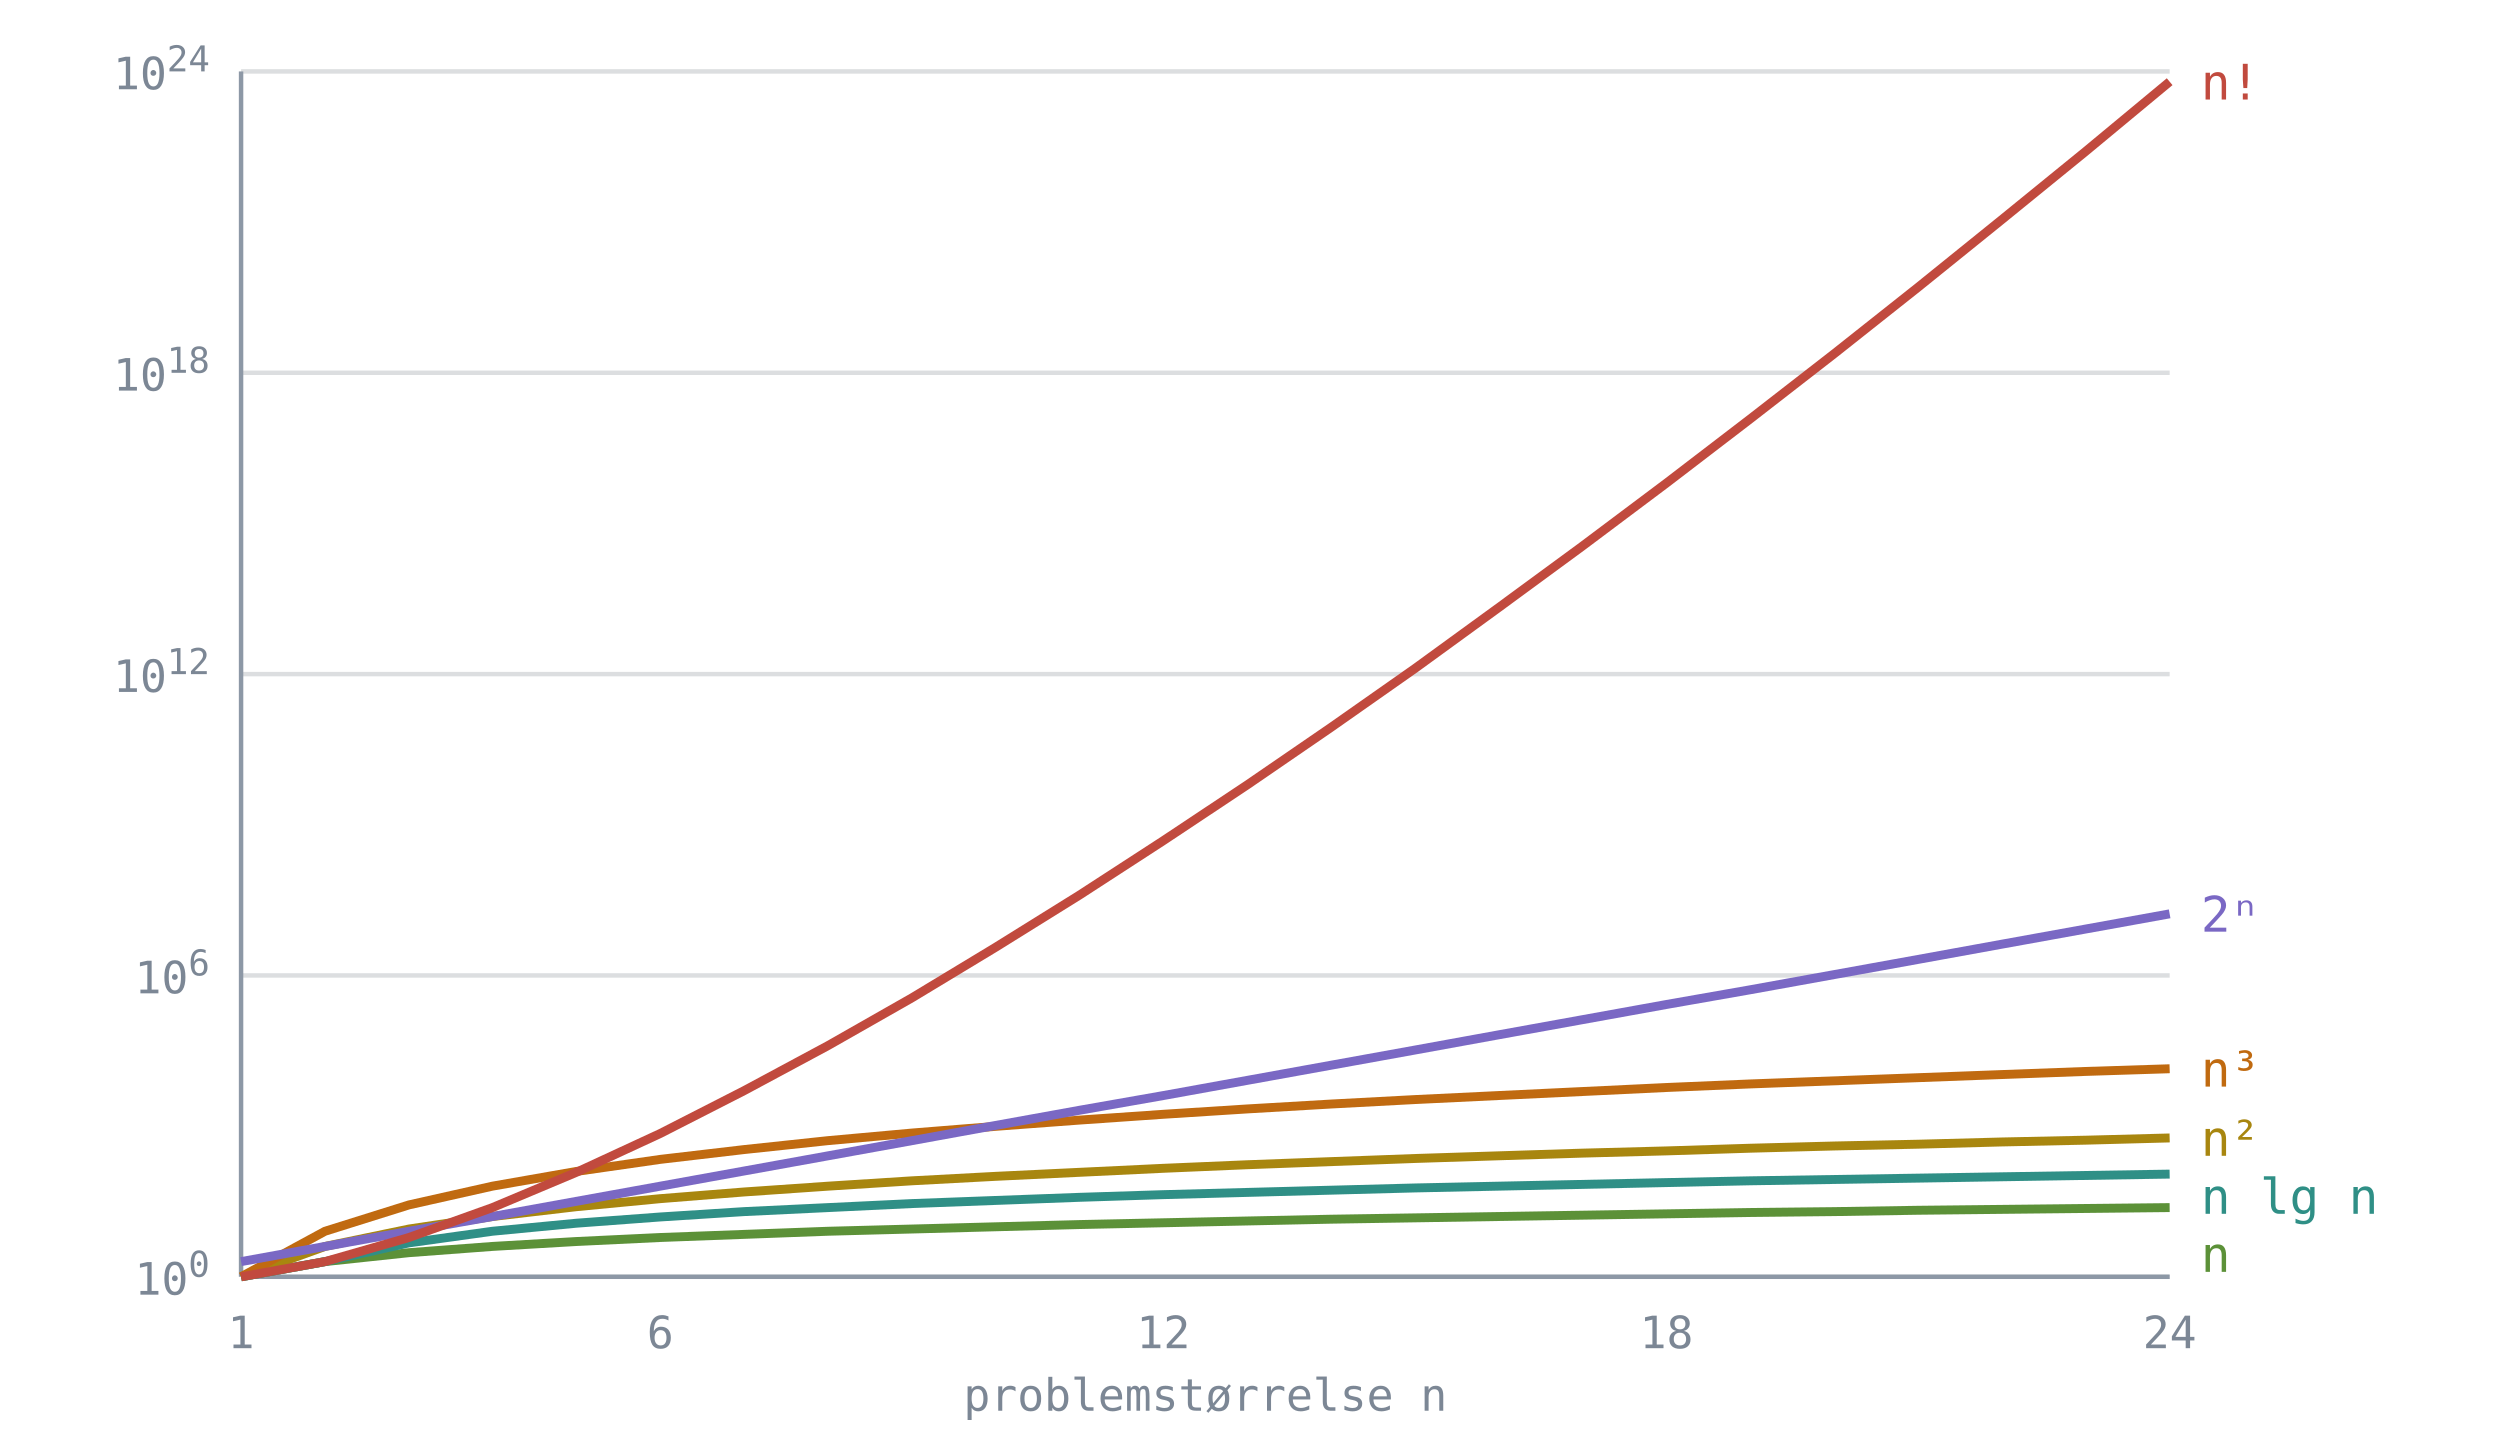
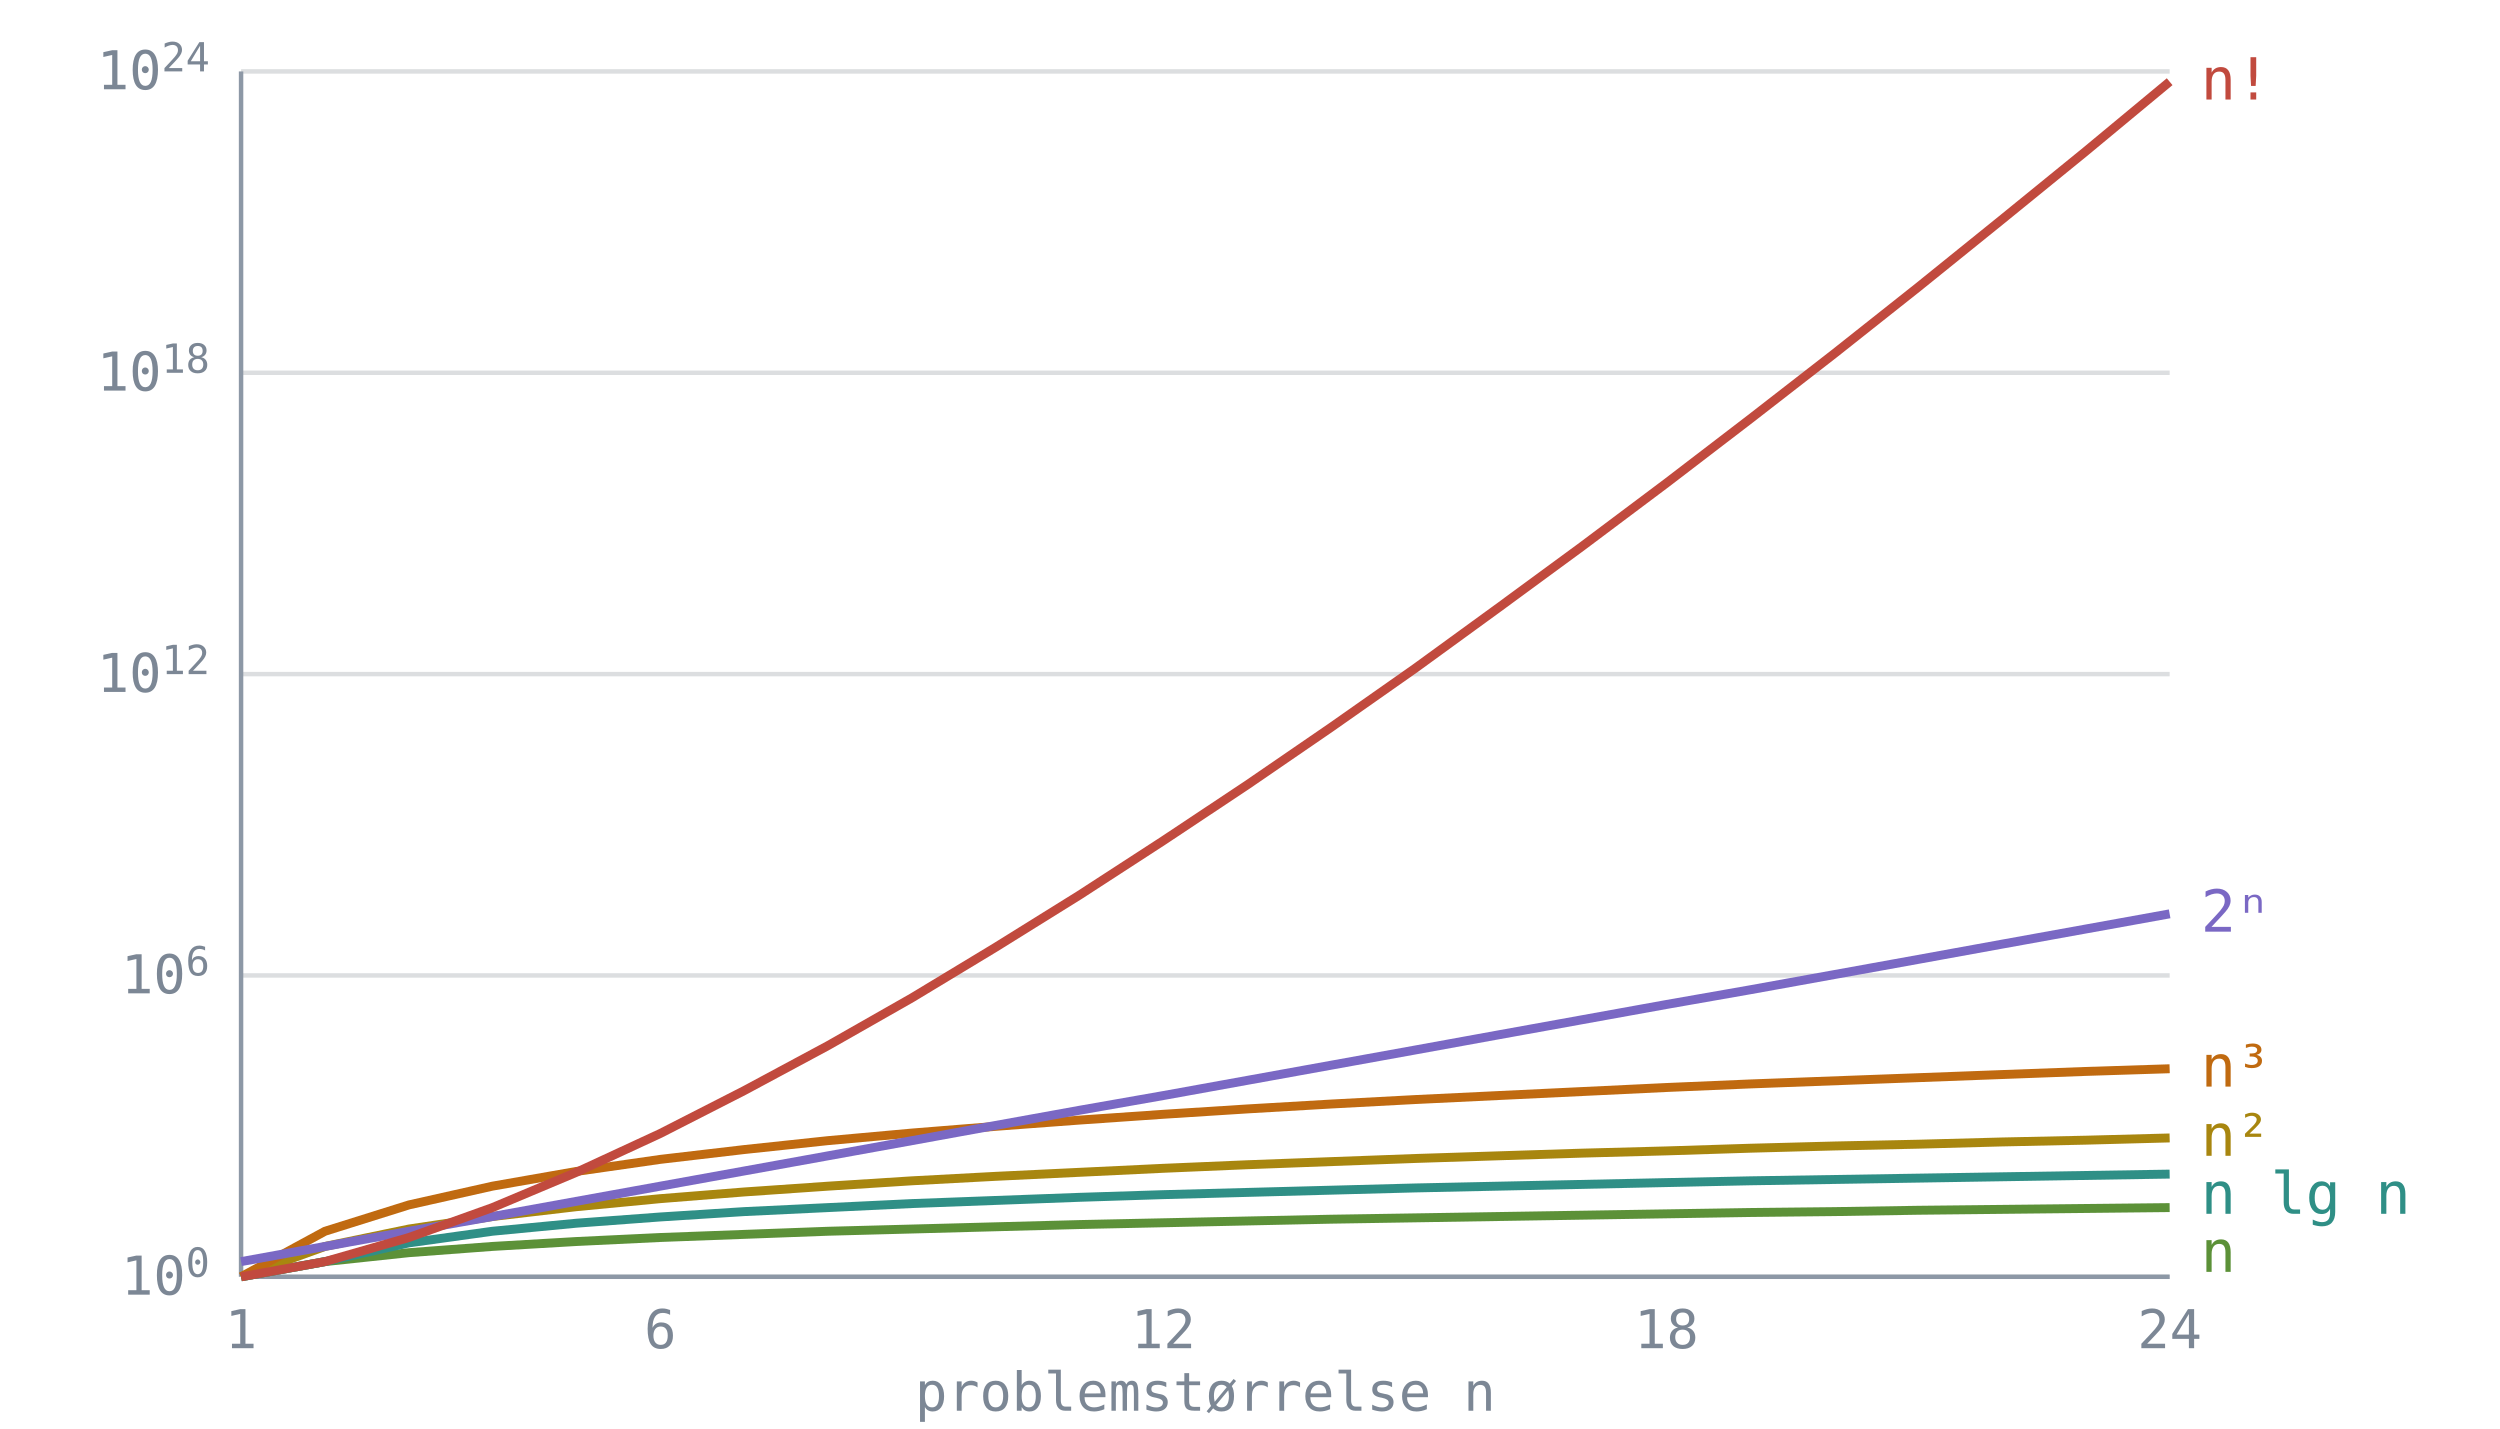
<svg xmlns="http://www.w3.org/2000/svg" viewBox="0 0 560 320" width="560" height="320" font-family="ui-monospace, SFMono-Regular, Menlo, monospace">
  <line x1="54" y1="286.0" x2="486.0" y2="286.0" stroke="#9aa0a6" stroke-width="1" opacity="0.35" />
-   <text x="47" y="290.0" text-anchor="end" font-size="10" fill="#7c8795">10<tspan dy="-4" font-size="8">0</tspan>
+   <text x="47" y="290.0" text-anchor="end" font-size="12" fill="#7c8795">10<tspan dy="-4" font-size="9">0</tspan>
  </text>
  <line x1="54" y1="218.5" x2="486.0" y2="218.5" stroke="#9aa0a6" stroke-width="1" opacity="0.35" />
-   <text x="47" y="222.5" text-anchor="end" font-size="10" fill="#7c8795">10<tspan dy="-4" font-size="8">6</tspan>
+   <text x="47" y="222.5" text-anchor="end" font-size="12" fill="#7c8795">10<tspan dy="-4" font-size="9">6</tspan>
  </text>
  <line x1="54" y1="151.0" x2="486.0" y2="151.0" stroke="#9aa0a6" stroke-width="1" opacity="0.35" />
-   <text x="47" y="155.0" text-anchor="end" font-size="10" fill="#7c8795">10<tspan dy="-4" font-size="8">12</tspan>
+   <text x="47" y="155.0" text-anchor="end" font-size="12" fill="#7c8795">10<tspan dy="-4" font-size="9">12</tspan>
  </text>
  <line x1="54" y1="83.5" x2="486.0" y2="83.5" stroke="#9aa0a6" stroke-width="1" opacity="0.35" />
-   <text x="47" y="87.5" text-anchor="end" font-size="10" fill="#7c8795">10<tspan dy="-4" font-size="8">18</tspan>
+   <text x="47" y="87.5" text-anchor="end" font-size="12" fill="#7c8795">10<tspan dy="-4" font-size="9">18</tspan>
  </text>
  <line x1="54" y1="16.0" x2="486.0" y2="16.0" stroke="#9aa0a6" stroke-width="1" opacity="0.35" />
-   <text x="47" y="20.0" text-anchor="end" font-size="10" fill="#7c8795">10<tspan dy="-4" font-size="8">24</tspan>
+   <text x="47" y="20.0" text-anchor="end" font-size="12" fill="#7c8795">10<tspan dy="-4" font-size="9">24</tspan>
  </text>
  <line x1="54" y1="16" x2="54" y2="286" stroke="#8d98a6" stroke-width="1" />
  <line x1="54" y1="286" x2="486" y2="286" stroke="#8d98a6" stroke-width="1" />
-   <text x="54.0" y="302" text-anchor="middle" font-size="10" fill="#7c8795">1</text>
-   <text x="147.9" y="302" text-anchor="middle" font-size="10" fill="#7c8795">6</text>
-   <text x="260.6" y="302" text-anchor="middle" font-size="10" fill="#7c8795">12</text>
-   <text x="373.3" y="302" text-anchor="middle" font-size="10" fill="#7c8795">18</text>
-   <text x="486.0" y="302" text-anchor="middle" font-size="10" fill="#7c8795">24</text>
-   <text x="270.0" y="316" text-anchor="middle" font-size="10" fill="#7c8795">problemstørrelse n</text>
+   <text x="54.0" y="302" text-anchor="middle" font-size="12" fill="#7c8795">1</text>
+   <text x="147.9" y="302" text-anchor="middle" font-size="12" fill="#7c8795">6</text>
+   <text x="260.6" y="302" text-anchor="middle" font-size="12" fill="#7c8795">12</text>
+   <text x="373.3" y="302" text-anchor="middle" font-size="12" fill="#7c8795">18</text>
+   <text x="486.0" y="302" text-anchor="middle" font-size="12" fill="#7c8795">24</text>
+   <text x="270.0" y="316" text-anchor="middle" font-size="12" fill="#7c8795">problemstørrelse n</text>
  <polyline points="54.0,286.0 72.8,282.6 91.6,280.6 110.3,279.2 129.1,278.1 147.9,277.2 166.7,276.5 185.5,275.8 204.3,275.3 223.0,274.8 241.8,274.3 260.6,273.9 279.4,273.5 298.2,273.1 317.0,272.8 335.7,272.5 354.5,272.2 373.3,271.9 392.1,271.6 410.9,271.4 429.7,271.1 448.4,270.9 467.2,270.7 486.0,270.5" fill="none" stroke="#5c9138" stroke-width="2" stroke-linejoin="round" />
  <polyline points="54.0,286.0 72.8,282.6 91.6,278.4 110.3,275.8 129.1,274.0 147.9,272.6 166.7,271.4 185.5,270.5 204.3,269.6 223.0,268.9 241.8,268.2 260.6,267.6 279.4,267.1 298.2,266.6 317.0,266.1 335.7,265.7 354.5,265.3 373.3,264.9 392.1,264.5 410.9,264.2 429.7,263.9 448.4,263.6 467.2,263.3 486.0,263.0" fill="none" stroke="#2f8f86" stroke-width="2" stroke-linejoin="round" />
  <polyline points="54.0,286.0 72.8,279.2 91.6,275.3 110.3,272.5 129.1,270.3 147.9,268.5 166.7,267.0 185.5,265.7 204.3,264.5 223.0,263.5 241.8,262.6 260.6,261.7 279.4,260.9 298.2,260.2 317.0,259.5 335.7,258.9 354.5,258.3 373.3,257.8 392.1,257.2 410.9,256.7 429.7,256.3 448.4,255.8 467.2,255.4 486.0,254.9" fill="none" stroke="#a8860f" stroke-width="2" stroke-linejoin="round" />
  <polyline points="54.0,286.0 72.8,275.8 91.6,269.9 110.3,265.7 129.1,262.4 147.9,259.7 166.7,257.5 185.5,255.5 204.3,253.8 223.0,252.3 241.8,250.9 260.6,249.6 279.4,248.4 298.2,247.3 317.0,246.3 335.7,245.4 354.5,244.5 373.3,243.6 392.1,242.8 410.9,242.1 429.7,241.4 448.4,240.7 467.2,240.0 486.0,239.4" fill="none" stroke="#c06a10" stroke-width="2" stroke-linejoin="round" />
  <polyline points="54.0,282.6 72.8,279.2 91.6,275.8 110.3,272.5 129.1,269.1 147.9,265.7 166.7,262.3 185.5,258.9 204.3,255.5 223.0,252.1 241.8,248.7 260.6,245.4 279.4,242.0 298.2,238.6 317.0,235.2 335.7,231.8 354.5,228.4 373.3,225.0 392.1,221.7 410.9,218.3 429.7,214.9 448.4,211.5 467.2,208.1 486.0,204.7" fill="none" stroke="#7a68c4" stroke-width="2" stroke-linejoin="round" />
  <polyline points="54.0,286.0 72.8,282.6 91.6,277.2 110.3,270.5 129.1,262.6 147.9,253.9 166.7,244.3 185.5,234.2 204.3,223.5 223.0,212.2 241.8,200.5 260.6,188.3 279.4,175.8 298.2,162.9 317.0,149.7 335.7,136.1 354.5,122.3 373.3,108.2 392.1,93.8 410.9,79.2 429.7,64.3 448.4,49.2 467.2,33.9 486.0,18.3" fill="none" stroke="#c14a3e" stroke-width="2" stroke-linejoin="round" />
-   <text x="493.0" y="22.3" font-size="11" fill="#c14a3e">n!</text>
-   <text x="493.0" y="208.7" font-size="11" fill="#7a68c4">2ⁿ</text>
-   <text x="493.0" y="243.4" font-size="11" fill="#c06a10">n³</text>
-   <text x="493.0" y="258.9" font-size="11" fill="#a8860f">n²</text>
-   <text x="493.0" y="271.9" font-size="11" fill="#2f8f86">n lg n</text>
-   <text x="493.0" y="284.9" font-size="11" fill="#5c9138">n</text>
+   <text x="493.0" y="22.3" font-size="13" fill="#c14a3e">n!</text>
+   <text x="493.0" y="208.7" font-size="13" fill="#7a68c4">2ⁿ</text>
+   <text x="493.0" y="243.4" font-size="13" fill="#c06a10">n³</text>
+   <text x="493.0" y="258.9" font-size="13" fill="#a8860f">n²</text>
+   <text x="493.0" y="271.9" font-size="13" fill="#2f8f86">n lg n</text>
+   <text x="493.0" y="284.9" font-size="13" fill="#5c9138">n</text>
</svg>
